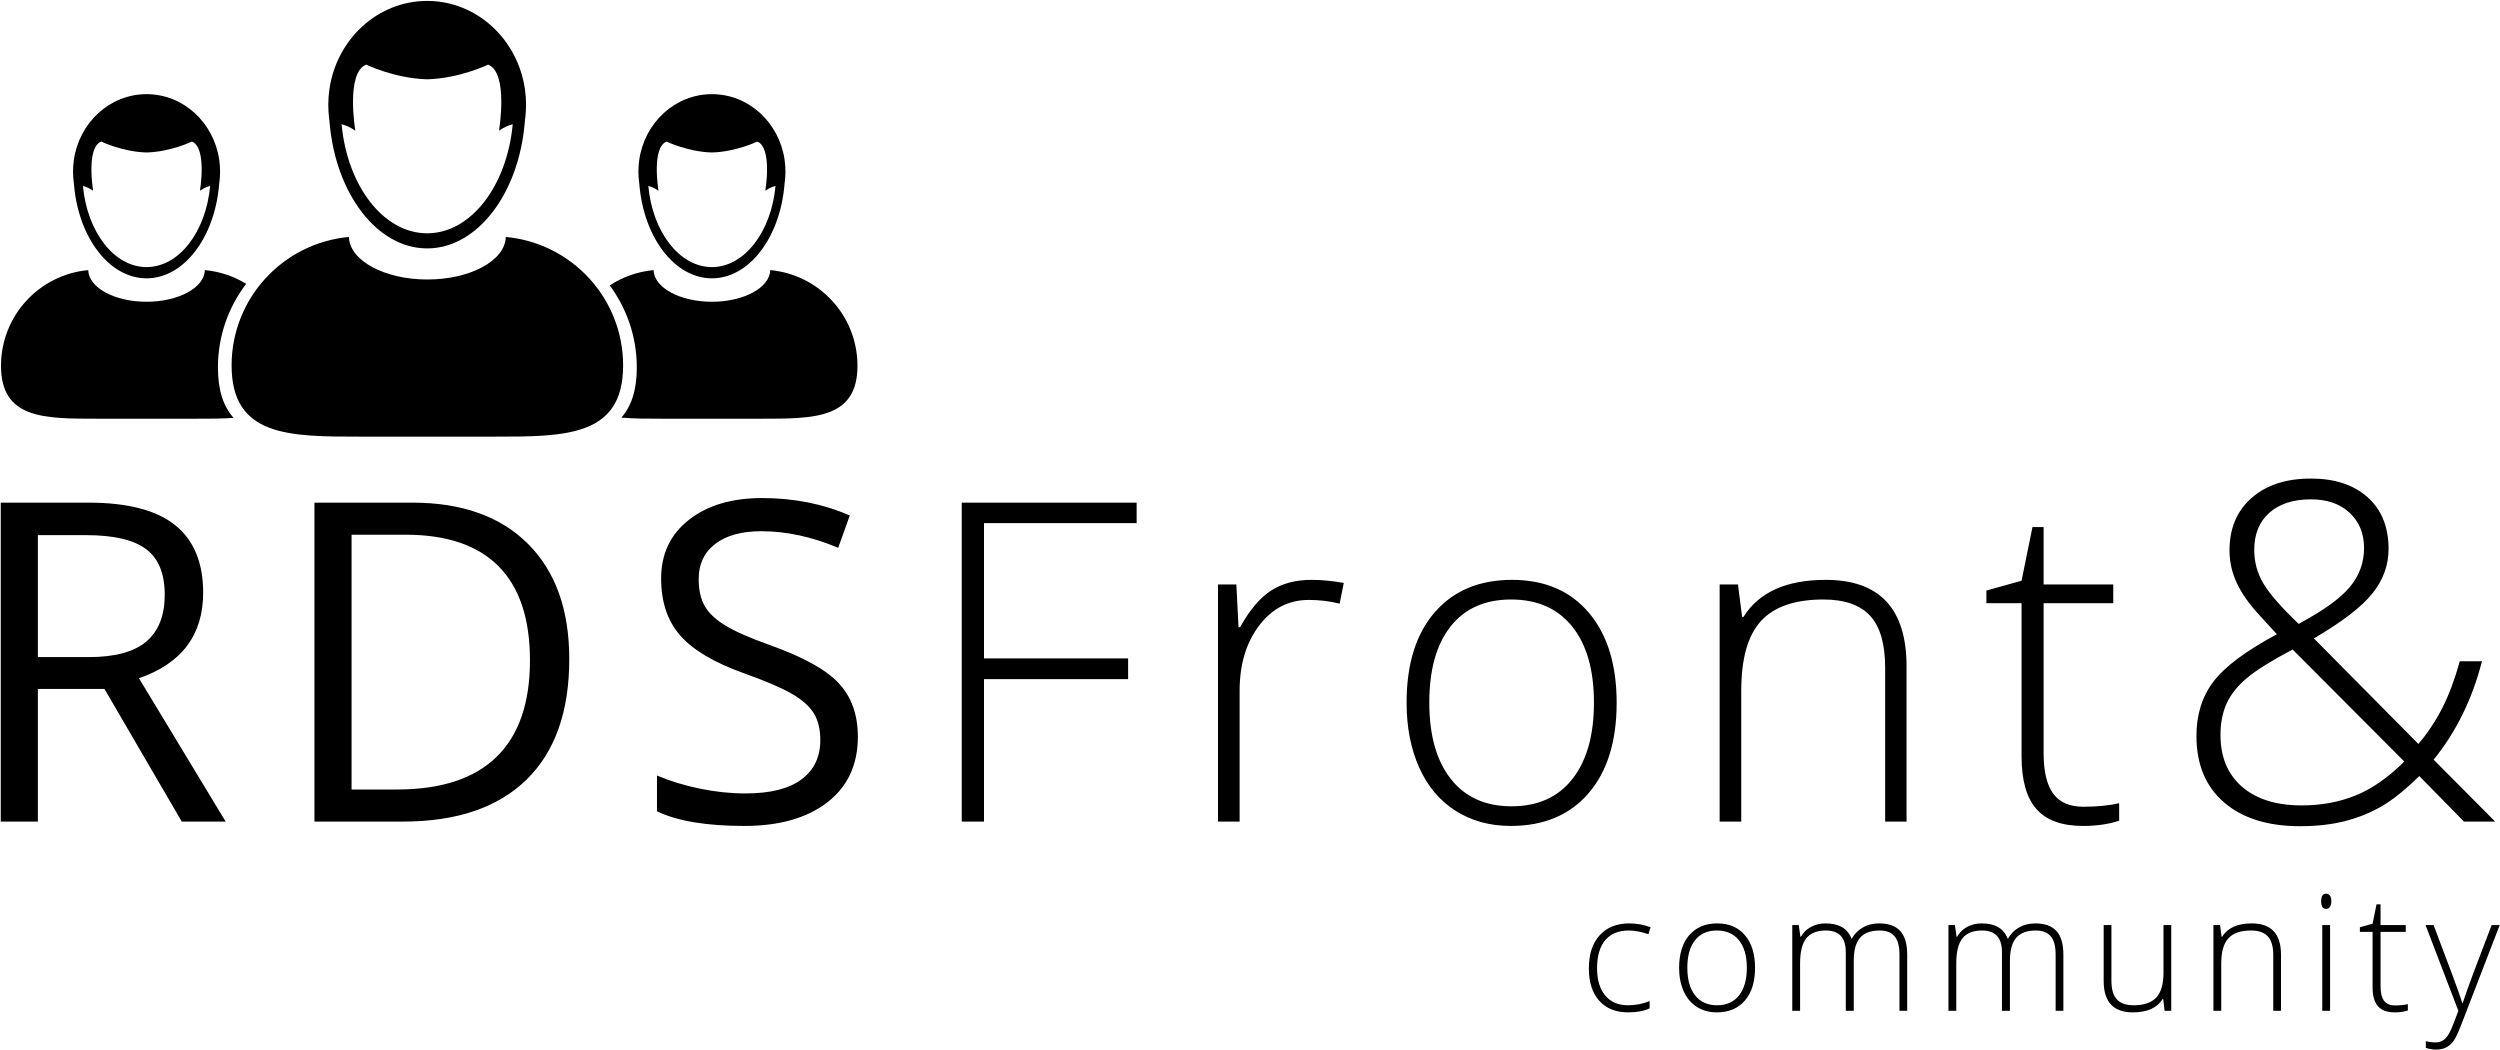
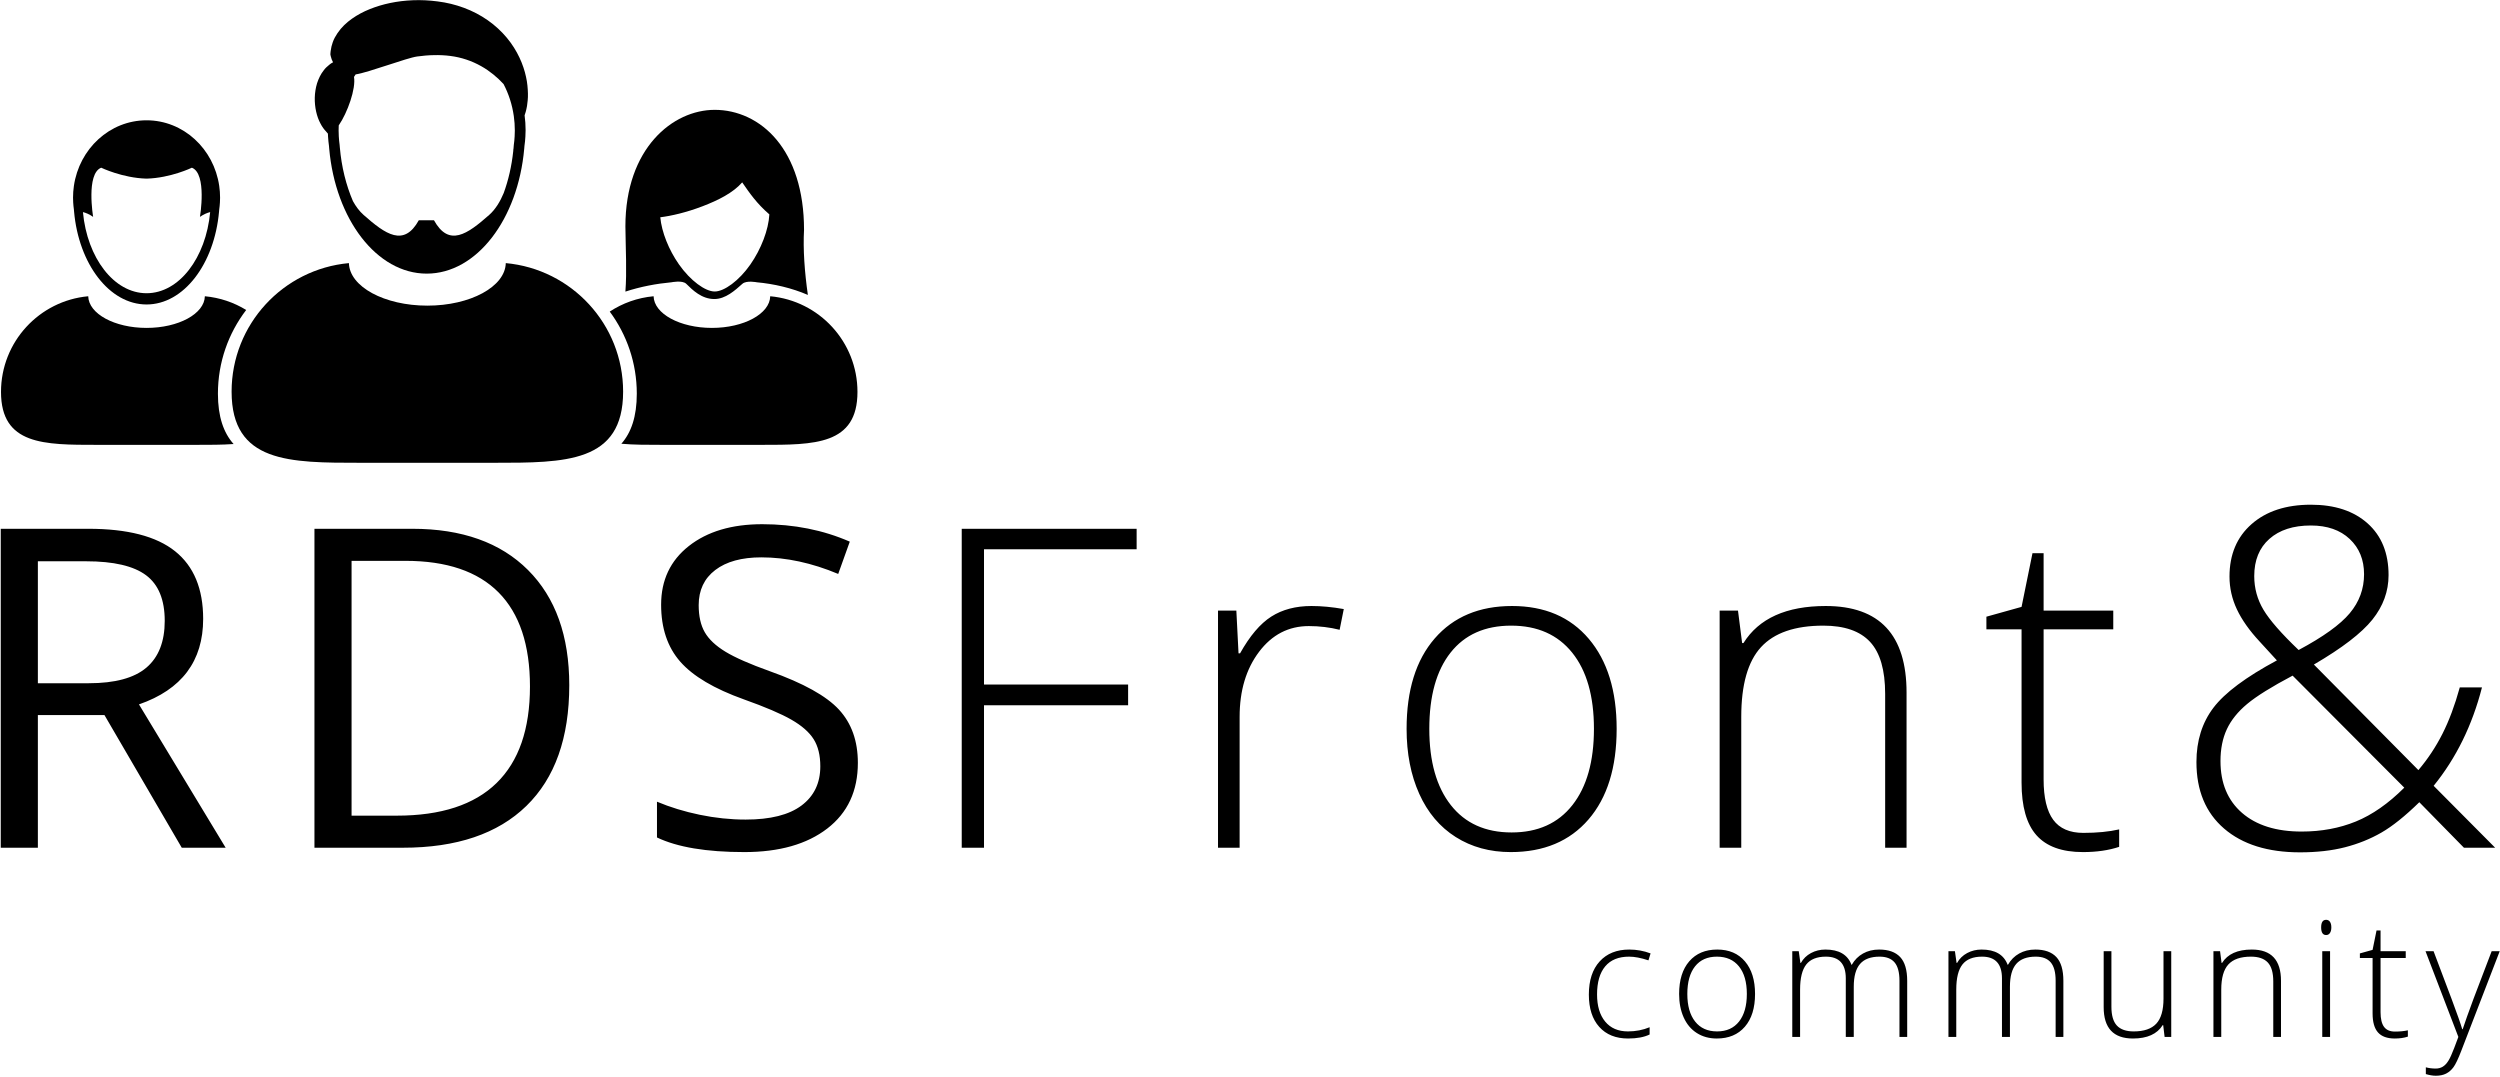
- <svg xmlns="http://www.w3.org/2000/svg" width="1243px" height="522px" viewBox="0 0 1243 522" version="1.1">
+ <svg xmlns="http://www.w3.org/2000/svg" width="1243px" height="535px" viewBox="0 0 1243 535" version="1.1">
  <defs />
  <g id="Page-1" stroke="none" stroke-width="1" fill-rule="evenodd">
-     <g id="Logo-variants" transform="translate(-913, -1801)">
-       <g id="Group-4" transform="translate(749, 901.4591)">
-         <g id="Group-5" transform="translate(164, 900)">
-           <path d="M122.404,140.661 C116.321,136.929 109.338,134.521 101.856,133.837 C101.667,142.547 88.761,149.576 72.867,149.576 C56.967,149.576 44.067,142.547 43.868,133.837 C19.549,136.06 0.501,156.508 0.501,181.403 C0.501,207.79 21.889,207.722 48.267,207.722 L97.466,207.722 C104.095,207.722 110.409,207.726 116.148,207.313 C111.168,201.743 108.351,193.747 108.351,182.271 C108.351,166.629 113.587,152.207 122.404,140.661 Z" id="Combined-Shape" />
-           <path d="M308.941,207.173 C315.134,207.727 322.059,207.722 329.368,207.722 L378.567,207.722 C404.945,207.722 426.333,207.785 426.333,181.403 C426.333,156.508 407.28,136.06 382.956,133.837 C382.768,142.547 369.862,149.576 353.968,149.576 C338.068,149.576 325.167,142.547 324.969,133.837 C316.965,134.569 309.533,137.274 303.162,141.462 C311.616,152.872 316.616,166.989 316.616,182.271 C316.616,193.652 313.845,201.609 308.941,207.173 Z" id="Combined-Shape" />
-           <path d="M173.481,117.357 C173.748,129.061 191.099,138.506 212.483,138.506 C233.861,138.506 251.219,129.061 251.473,117.357 C284.188,120.345 309.814,147.821 309.814,181.274 C309.814,216.724 281.047,216.64 245.57,216.64 L179.397,216.64 C143.92,216.64 115.153,216.731 115.153,181.274 C115.153,147.821 140.772,120.345 173.481,117.357 Z" id="Shape" />
-           <path d="M163.228,51.698 C163.228,52.779 163.273,53.853 163.332,54.921 C163.43,56.483 163.573,58.026 163.794,59.542 C163.834,60.005 163.866,60.467 163.912,60.929 C167.013,95.97 187.537,123.049 212.395,123.049 C237.252,123.049 257.776,95.97 260.871,60.929 C260.916,60.467 260.955,60.005 260.988,59.542 C261.216,58.026 261.359,56.483 261.451,54.921 C261.509,53.853 261.555,52.779 261.555,51.698 C261.555,49.036 261.359,46.406 260.988,43.855 C257.398,19.027 237.011,0 212.395,0 C187.778,0 167.385,19.027 163.794,43.855 C163.423,46.413 163.228,49.036 163.228,51.698 Z M169.847,61.326 C171.757,61.801 174.109,62.739 176.669,64.522 C176.669,64.522 171.809,35.705 182.064,31.669 C182.064,31.669 196.216,38.536 212.388,38.972 C228.56,38.536 242.705,31.669 242.705,31.669 C252.961,35.705 248.1,64.509 248.1,64.509 C250.667,62.739 253.013,61.801 254.922,61.326 C252.094,91.934 234.144,115.537 212.388,115.537 C190.632,115.537 172.669,91.934 169.847,61.326 Z" id="Shape" />
-           <path d="M317.416,84.827 C317.416,85.631 317.45,86.431 317.494,87.225 C317.567,88.388 317.673,89.536 317.838,90.664 C317.867,91.008 317.891,91.352 317.925,91.696 C320.231,117.773 335.491,137.925 353.972,137.925 C372.454,137.925 387.714,117.773 390.015,91.696 C390.049,91.352 390.078,91.008 390.102,90.664 C390.272,89.536 390.378,88.388 390.446,87.225 C390.49,86.431 390.523,85.631 390.523,84.827 C390.523,82.846 390.378,80.889 390.102,78.99 C387.433,60.514 372.275,46.354 353.972,46.354 C335.67,46.354 320.507,60.514 317.838,78.99 C317.562,80.894 317.416,82.846 317.416,84.827 Z M322.338,91.992 C323.758,92.345 325.507,93.043 327.41,94.37 C327.41,94.37 323.797,72.925 331.422,69.921 C331.422,69.921 341.944,75.032 353.968,75.357 C365.991,75.032 376.509,69.921 376.509,69.921 C384.134,72.925 380.52,94.361 380.52,94.361 C382.428,93.043 384.172,92.345 385.592,91.992 C383.489,114.77 370.143,132.335 353.968,132.335 C337.792,132.335 324.436,114.77 322.338,91.992 Z" id="Shape" />
-           <path d="M36.315,84.827 C36.315,85.631 36.349,86.431 36.393,87.225 C36.466,88.388 36.572,89.536 36.737,90.664 C36.766,91.008 36.79,91.352 36.824,91.696 C39.13,117.773 54.39,137.925 72.871,137.925 C91.353,137.925 106.613,117.773 108.914,91.696 C108.948,91.352 108.977,91.008 109.001,90.664 C109.171,89.536 109.277,88.388 109.345,87.225 C109.389,86.431 109.422,85.631 109.422,84.827 C109.422,82.846 109.277,80.889 109.001,78.99 C106.332,60.514 91.174,46.354 72.871,46.354 C54.569,46.354 39.406,60.514 36.737,78.99 C36.461,80.894 36.315,82.846 36.315,84.827 Z M41.237,91.992 C42.657,92.345 44.406,93.043 46.309,94.37 C46.309,94.37 42.696,72.925 50.321,69.921 C50.321,69.921 60.843,75.032 72.867,75.357 C84.89,75.032 95.408,69.921 95.408,69.921 C103.033,72.925 99.419,94.361 99.419,94.361 C101.327,93.043 103.071,92.345 104.491,91.992 C102.388,114.77 89.042,132.335 72.867,132.335 C56.691,132.335 43.335,114.77 41.237,91.992 Z" id="Shape" />
-           <path d="M18.827,342.081 L18.827,408.028 L0.37,408.028 L0.37,249.451 L43.906,249.451 C63.375,249.451 77.76,253.175 87.061,260.623 C96.361,268.071 101.012,279.279 101.012,294.247 C101.012,315.217 90.372,329.39 69.093,336.766 L112.194,408.028 L90.372,408.028 L51.939,342.081 L18.827,342.081 Z M18.827,326.245 L44.123,326.245 C57.151,326.245 66.704,323.66 72.784,318.489 C78.864,313.319 81.904,305.564 81.904,295.223 C81.904,284.738 78.81,277.182 72.621,272.554 C66.433,267.926 56.499,265.612 42.82,265.612 L18.827,265.612 L18.827,326.245 Z M283.041,327.221 C283.041,353.397 275.93,373.409 261.708,387.257 C247.486,401.104 227.021,408.028 200.314,408.028 L156.344,408.028 L156.344,249.451 L204.982,249.451 C229.663,249.451 248.843,256.284 262.522,269.951 C276.202,283.618 283.041,302.707 283.041,327.221 Z M263.499,327.872 C263.499,307.191 258.306,291.608 247.92,281.123 C237.534,270.638 222.1,265.395 201.617,265.395 L174.801,265.395 L174.801,392.083 L197.274,392.083 C219.277,392.083 235.815,386.678 246.889,375.868 C257.963,365.057 263.499,349.059 263.499,327.872 Z M426.53,365.835 C426.53,379.791 421.464,390.673 411.331,398.483 C401.198,406.293 387.446,410.197 370.076,410.197 C351.257,410.197 336.782,407.775 326.649,402.93 L326.649,385.142 C333.163,387.889 340.256,390.059 347.928,391.65 C355.6,393.24 363.2,394.036 370.727,394.036 C383.031,394.036 392.296,391.704 398.52,387.04 C404.745,382.376 407.857,375.886 407.857,367.57 C407.857,362.075 406.753,357.573 404.546,354.066 C402.338,350.559 398.647,347.323 393.472,344.358 C388.297,341.394 380.426,338.031 369.859,334.271 C355.093,328.992 344.544,322.738 338.211,315.507 C331.878,308.275 328.712,298.839 328.712,287.197 C328.712,274.976 333.308,265.251 342.5,258.02 C351.692,250.789 363.851,247.173 378.978,247.173 C394.757,247.173 409.268,250.065 422.513,255.85 L416.759,271.903 C403.659,266.408 390.92,263.66 378.544,263.66 C368.773,263.66 361.137,265.757 355.636,269.951 C350.136,274.145 347.385,279.966 347.385,287.414 C347.385,292.91 348.399,297.411 350.425,300.918 C352.452,304.425 355.871,307.643 360.685,310.571 C365.498,313.5 372.862,316.736 382.778,320.279 C399.425,326.209 410.879,332.572 417.139,339.369 C423.4,346.166 426.53,354.988 426.53,365.835 Z M489.246,408.028 L478.172,408.028 L478.172,249.451 L565.134,249.451 L565.134,259.647 L489.246,259.647 L489.246,326.895 L560.899,326.895 L560.899,337.2 L489.246,337.2 L489.246,408.028 Z M652.059,287.848 C657.053,287.848 662.409,288.354 668.127,289.366 L666.064,299.671 C661.143,298.441 656.04,297.827 650.756,297.827 C640.696,297.827 632.445,302.093 626.003,310.626 C619.562,319.158 616.341,329.932 616.341,342.948 L616.341,408.028 L605.593,408.028 L605.593,290.126 L614.712,290.126 L615.798,311.385 L616.558,311.385 C621.407,302.708 626.582,296.615 632.083,293.108 C637.584,289.601 644.242,287.848 652.059,287.848 Z M803.799,348.914 C803.799,368.149 799.131,383.171 789.794,393.982 C780.457,404.792 767.574,410.197 751.144,410.197 C740.794,410.197 731.675,407.703 723.785,402.713 C715.896,397.724 709.853,390.565 705.655,381.237 C701.457,371.909 699.358,361.135 699.358,348.914 C699.358,329.679 704.026,314.693 713.363,303.955 C722.7,293.217 735.511,287.848 751.796,287.848 C768.008,287.848 780.729,293.289 789.957,304.172 C799.185,315.055 803.799,329.969 803.799,348.914 Z M710.649,348.914 C710.649,365.112 714.213,377.748 721.343,386.823 C728.472,395.898 738.55,400.435 751.578,400.435 C764.607,400.435 774.685,395.898 781.814,386.823 C788.943,377.748 792.508,365.112 792.508,348.914 C792.508,332.644 788.907,320.026 781.706,311.059 C774.504,302.093 764.389,297.61 751.361,297.61 C738.333,297.61 728.291,302.075 721.234,311.005 C714.177,319.936 710.649,332.572 710.649,348.914 Z M937.3,408.028 L937.3,331.56 C937.3,319.701 934.803,311.078 929.809,305.69 C924.814,300.303 917.07,297.61 906.575,297.61 C892.462,297.61 882.13,301.171 875.58,308.294 C869.029,315.416 865.754,326.968 865.754,342.948 L865.754,408.028 L855.006,408.028 L855.006,290.126 L864.126,290.126 L866.189,306.287 L866.84,306.287 C874.512,293.994 888.155,287.848 907.77,287.848 C934.549,287.848 947.939,302.201 947.939,330.909 L947.939,408.028 L937.3,408.028 Z M1035.842,400.652 C1042.645,400.652 1048.58,400.074 1053.647,398.917 L1053.647,407.594 C1048.436,409.33 1042.428,410.197 1035.625,410.197 C1025.202,410.197 1017.512,407.413 1012.554,401.845 C1007.596,396.277 1005.118,387.528 1005.118,375.597 L1005.118,299.454 L987.638,299.454 L987.638,293.163 L1005.118,288.282 L1010.546,261.599 L1016.083,261.599 L1016.083,290.126 L1050.715,290.126 L1050.715,299.454 L1016.083,299.454 L1016.083,374.078 C1016.083,383.117 1017.675,389.806 1020.86,394.144 C1024.044,398.483 1029.038,400.652 1035.842,400.652 Z M1092.069,365.42 C1092.069,354.854 1094.885,345.858 1100.518,338.431 C1106.15,331.004 1116.669,323.157 1132.072,314.888 L1123.451,305.47 C1118.393,300.034 1114.638,294.713 1112.185,289.507 C1109.733,284.3 1108.507,278.864 1108.507,273.198 C1108.507,262.25 1112.166,253.56 1119.485,247.128 C1126.804,240.697 1136.632,237.481 1148.97,237.481 C1160.849,237.481 1170.256,240.582 1177.191,246.784 C1184.127,252.986 1187.594,261.561 1187.594,272.509 C1187.594,280.549 1184.912,287.918 1179.548,294.617 C1174.183,301.317 1164.489,308.763 1150.465,316.955 L1202.423,369.44 C1207.098,363.927 1211.083,357.917 1214.378,351.409 C1217.674,344.901 1220.548,337.206 1223,328.325 L1234.035,328.325 C1229.207,347.16 1221.199,363.468 1210.01,377.249 L1240.588,408.028 L1225.069,408.028 L1202.883,385.403 C1195.833,392.294 1189.549,397.328 1184.031,400.506 C1178.513,403.683 1172.478,406.114 1165.926,407.798 C1159.374,409.483 1151.921,410.325 1143.568,410.325 C1127.551,410.325 1114.964,406.382 1105.806,398.496 C1096.648,390.61 1092.069,379.584 1092.069,365.42 Z M1144.372,399.989 C1154.182,399.989 1163.167,398.323 1171.329,394.993 C1179.49,391.662 1187.518,386.054 1195.411,378.168 L1139.889,322.468 C1129.467,327.98 1121.937,332.67 1117.301,336.536 C1112.664,340.403 1109.292,344.595 1107.185,349.112 C1105.078,353.629 1104.024,358.912 1104.024,364.961 C1104.024,375.909 1107.587,384.484 1114.714,390.686 C1121.842,396.888 1131.727,399.989 1144.372,399.989 Z M1120.807,272.969 C1120.807,279.017 1122.34,284.607 1125.405,289.736 C1128.47,294.866 1134.295,301.527 1142.878,309.72 C1155.063,303.212 1163.531,297.125 1168.282,291.459 C1173.034,285.793 1175.409,279.324 1175.409,272.05 C1175.409,264.853 1173.034,259.015 1168.282,254.536 C1163.531,250.057 1157.094,247.817 1148.97,247.817 C1140.234,247.817 1133.356,250.038 1128.336,254.479 C1123.317,258.919 1120.807,265.083 1120.807,272.969 Z" id="RDSFront&amp;" />
-           <g id="Group-3" transform="translate(0.37037, 133.0813)" />
-           <path d="M809.481,502.889 C803.385,502.889 798.61,500.968 795.157,497.125 C791.703,493.282 789.977,487.923 789.977,481.048 C789.977,473.99 791.769,468.493 795.353,464.559 C798.937,460.625 803.843,458.657 810.069,458.657 C813.758,458.657 817.29,459.298 820.665,460.579 L819.605,464.03 C815.917,462.801 812.712,462.187 809.991,462.187 C804.758,462.187 800.795,463.801 798.1,467.029 C795.405,470.258 794.058,474.905 794.058,480.969 C794.058,486.721 795.405,491.224 798.1,494.478 C800.795,497.733 804.562,499.36 809.402,499.36 C813.274,499.36 816.872,498.667 820.194,497.282 L820.194,500.89 C817.473,502.223 813.902,502.889 809.481,502.889 Z M872.61,480.734 C872.61,487.688 870.923,493.119 867.548,497.027 C864.173,500.935 859.516,502.889 853.577,502.889 C849.836,502.889 846.54,501.987 843.688,500.184 C840.836,498.38 838.652,495.792 837.134,492.42 C835.617,489.047 834.858,485.152 834.858,480.734 C834.858,473.78 836.546,468.363 839.92,464.48 C843.295,460.598 847.926,458.657 853.813,458.657 C859.673,458.657 864.271,460.625 867.607,464.559 C870.942,468.493 872.61,473.885 872.61,480.734 Z M838.939,480.734 C838.939,486.59 840.228,491.158 842.805,494.439 C845.382,497.72 849.025,499.36 853.734,499.36 C858.443,499.36 862.086,497.72 864.663,494.439 C867.24,491.158 868.529,486.59 868.529,480.734 C868.529,474.852 867.227,470.291 864.624,467.049 C862.021,463.807 858.365,462.187 853.656,462.187 C848.946,462.187 845.316,463.801 842.766,467.029 C840.215,470.258 838.939,474.826 838.939,480.734 Z M944.412,502.105 L944.412,474.146 C944.412,469.99 943.601,466.957 941.979,465.049 C940.357,463.141 937.872,462.187 934.523,462.187 C930.154,462.187 926.923,463.389 924.83,465.794 C922.737,468.199 921.69,471.977 921.69,477.127 L921.69,502.105 L917.727,502.105 L917.727,472.97 C917.727,465.781 914.431,462.187 907.838,462.187 C903.364,462.187 900.107,463.487 898.066,466.088 C896.025,468.689 895.005,472.852 895.005,478.577 L895.005,502.105 L891.12,502.105 L891.12,459.481 L894.338,459.481 L895.162,465.324 L895.397,465.324 C896.575,463.206 898.249,461.566 900.421,460.402 C902.592,459.239 904.986,458.657 907.602,458.657 C914.326,458.657 918.643,461.18 920.552,466.225 L920.709,466.225 C922.096,463.794 923.96,461.925 926.302,460.618 C928.643,459.311 931.305,458.657 934.288,458.657 C938.945,458.657 942.437,459.899 944.766,462.383 C947.094,464.866 948.258,468.813 948.258,474.225 L948.258,502.105 L944.412,502.105 Z M1022.062,502.105 L1022.062,474.146 C1022.062,469.99 1021.251,466.957 1019.629,465.049 C1018.007,463.141 1015.521,462.187 1012.173,462.187 C1007.803,462.187 1004.572,463.389 1002.479,465.794 C1000.386,468.199 999.34,471.977 999.34,477.127 L999.34,502.105 L995.376,502.105 L995.376,472.97 C995.376,465.781 992.08,462.187 985.487,462.187 C981.013,462.187 977.756,463.487 975.716,466.088 C973.675,468.689 972.655,472.852 972.655,478.577 L972.655,502.105 L968.769,502.105 L968.769,459.481 L971.987,459.481 L972.811,465.324 L973.047,465.324 C974.224,463.206 975.899,461.566 978.07,460.402 C980.242,459.239 982.635,458.657 985.252,458.657 C991.975,458.657 996.292,461.18 998.202,466.225 L998.359,466.225 C999.746,463.794 1001.61,461.925 1003.951,460.618 C1006.293,459.311 1008.955,458.657 1011.937,458.657 C1016.594,458.657 1020.087,459.899 1022.415,462.383 C1024.744,464.866 1025.908,468.813 1025.908,474.225 L1025.908,502.105 L1022.062,502.105 Z M1049.794,459.481 L1049.794,487.087 C1049.794,491.374 1050.696,494.491 1052.502,496.439 C1054.307,498.386 1057.106,499.36 1060.9,499.36 C1065.975,499.36 1069.71,498.079 1072.104,495.517 C1074.498,492.955 1075.694,488.786 1075.694,483.009 L1075.694,459.481 L1079.54,459.481 L1079.54,502.105 L1076.244,502.105 L1075.537,496.223 L1075.302,496.223 C1072.529,500.667 1067.597,502.889 1060.507,502.889 C1050.801,502.889 1045.948,497.7 1045.948,487.322 L1045.948,459.481 L1049.794,459.481 Z M1130.269,502.105 L1130.269,474.46 C1130.269,470.173 1129.366,467.055 1127.561,465.108 C1125.756,463.16 1122.957,462.187 1119.163,462.187 C1114.061,462.187 1110.327,463.474 1107.959,466.049 C1105.591,468.624 1104.408,472.8 1104.408,478.577 L1104.408,502.105 L1100.522,502.105 L1100.522,459.481 L1103.819,459.481 L1104.564,465.324 L1104.8,465.324 C1107.573,460.879 1112.505,458.657 1119.595,458.657 C1129.275,458.657 1134.115,463.846 1134.115,474.225 L1134.115,502.105 L1130.269,502.105 Z M1158.511,502.105 L1154.626,502.105 L1154.626,459.481 L1158.511,459.481 L1158.511,502.105 Z M1154.076,447.639 C1154.076,445.129 1154.901,443.874 1156.549,443.874 C1157.36,443.874 1157.994,444.201 1158.452,444.855 C1158.91,445.508 1159.139,446.436 1159.139,447.639 C1159.139,448.815 1158.91,449.743 1158.452,450.423 C1157.994,451.102 1157.36,451.442 1156.549,451.442 C1154.901,451.442 1154.076,450.174 1154.076,447.639 Z M1190.756,499.439 C1193.215,499.439 1195.36,499.23 1197.192,498.811 L1197.192,501.948 C1195.308,502.576 1193.137,502.889 1190.677,502.889 C1186.91,502.889 1184.13,501.883 1182.338,499.87 C1180.546,497.857 1179.65,494.694 1179.65,490.381 L1179.65,462.853 L1173.332,462.853 L1173.332,460.579 L1179.65,458.814 L1181.612,449.168 L1183.614,449.168 L1183.614,459.481 L1196.132,459.481 L1196.132,462.853 L1183.614,462.853 L1183.614,489.832 C1183.614,493.099 1184.189,495.517 1185.34,497.086 C1186.492,498.654 1188.297,499.439 1190.756,499.439 Z M1205.969,459.481 L1209.972,459.481 L1218.998,483.401 C1221.745,490.747 1223.485,495.7 1224.217,498.262 L1224.453,498.262 C1225.552,494.89 1227.344,489.858 1229.829,483.165 L1238.855,459.481 L1242.858,459.481 L1223.747,509.007 C1222.203,513.032 1220.908,515.751 1219.861,517.163 C1218.815,518.574 1217.592,519.633 1216.192,520.339 C1214.792,521.045 1213.099,521.398 1211.11,521.398 C1209.619,521.398 1207.958,521.123 1206.126,520.574 L1206.126,517.202 C1207.644,517.62 1209.279,517.829 1211.032,517.829 C1212.366,517.829 1213.543,517.516 1214.564,516.888 C1215.584,516.261 1216.506,515.287 1217.33,513.967 C1218.154,512.647 1219.109,510.555 1220.195,507.693 C1221.281,504.83 1221.981,502.968 1222.295,502.105 L1205.969,459.481 Z" id="community" />
+     <g id="Logo-variants" transform="translate(-276, -189)">
+       <g id="original" transform="translate(276, 188)">
+         <g id="header" transform="translate(0, 251.4591)">
+           <path d="M809.481,265.889 C803.385,265.889 798.61,263.968 795.157,260.125 C791.703,256.282 789.977,250.923 789.977,244.048 C789.977,236.99 791.769,231.493 795.353,227.559 C798.937,223.625 803.843,221.657 810.069,221.657 C813.758,221.657 817.29,222.298 820.665,223.579 L819.605,227.03 C815.917,225.801 812.712,225.187 809.991,225.187 C804.758,225.187 800.795,226.801 798.1,230.029 C795.405,233.258 794.058,237.905 794.058,243.969 C794.058,249.721 795.405,254.224 798.1,257.478 C800.795,260.733 804.562,262.36 809.402,262.36 C813.274,262.36 816.872,261.667 820.194,260.282 L820.194,263.89 C817.473,265.223 813.902,265.889 809.481,265.889 Z M872.61,243.734 C872.61,250.688 870.923,256.119 867.548,260.027 C864.173,263.935 859.516,265.889 853.577,265.889 C849.836,265.889 846.54,264.987 843.688,263.184 C840.836,261.38 838.652,258.792 837.134,255.42 C835.617,252.047 834.858,248.152 834.858,243.734 C834.858,236.78 836.546,231.363 839.92,227.48 C843.295,223.598 847.926,221.657 853.813,221.657 C859.673,221.657 864.271,223.625 867.607,227.559 C870.942,231.493 872.61,236.885 872.61,243.734 Z M838.939,243.734 C838.939,249.59 840.228,254.158 842.805,257.439 C845.382,260.72 849.025,262.36 853.734,262.36 C858.443,262.36 862.086,260.72 864.663,257.439 C867.24,254.158 868.529,249.59 868.529,243.734 C868.529,237.852 867.227,233.291 864.624,230.049 C862.021,226.807 858.365,225.187 853.656,225.187 C848.946,225.187 845.316,226.801 842.766,230.029 C840.215,233.258 838.939,237.826 838.939,243.734 Z M944.412,265.105 L944.412,237.146 C944.412,232.99 943.601,229.957 941.979,228.049 C940.357,226.141 937.872,225.187 934.523,225.187 C930.154,225.187 926.923,226.389 924.83,228.794 C922.737,231.199 921.69,234.977 921.69,240.127 L921.69,265.105 L917.727,265.105 L917.727,235.97 C917.727,228.781 914.431,225.187 907.838,225.187 C903.364,225.187 900.107,226.487 898.066,229.088 C896.025,231.689 895.005,235.852 895.005,241.577 L895.005,265.105 L891.12,265.105 L891.12,222.481 L894.338,222.481 L895.162,228.324 L895.397,228.324 C896.575,226.206 898.249,224.566 900.421,223.402 C902.592,222.239 904.986,221.657 907.602,221.657 C914.326,221.657 918.643,224.18 920.552,229.225 L920.709,229.225 C922.096,226.794 923.96,224.925 926.302,223.618 C928.643,222.311 931.305,221.657 934.288,221.657 C938.945,221.657 942.437,222.899 944.766,225.383 C947.094,227.866 948.258,231.813 948.258,237.225 L948.258,265.105 L944.412,265.105 Z M1022.062,265.105 L1022.062,237.146 C1022.062,232.99 1021.251,229.957 1019.629,228.049 C1018.007,226.141 1015.521,225.187 1012.173,225.187 C1007.803,225.187 1004.572,226.389 1002.479,228.794 C1000.386,231.199 999.34,234.977 999.34,240.127 L999.34,265.105 L995.376,265.105 L995.376,235.97 C995.376,228.781 992.08,225.187 985.487,225.187 C981.013,225.187 977.756,226.487 975.716,229.088 C973.675,231.689 972.655,235.852 972.655,241.577 L972.655,265.105 L968.769,265.105 L968.769,222.481 L971.987,222.481 L972.811,228.324 L973.047,228.324 C974.224,226.206 975.899,224.566 978.07,223.402 C980.242,222.239 982.635,221.657 985.252,221.657 C991.975,221.657 996.292,224.18 998.202,229.225 L998.359,229.225 C999.746,226.794 1001.61,224.925 1003.951,223.618 C1006.293,222.311 1008.955,221.657 1011.937,221.657 C1016.594,221.657 1020.087,222.899 1022.415,225.383 C1024.744,227.866 1025.908,231.813 1025.908,237.225 L1025.908,265.105 L1022.062,265.105 Z M1049.794,222.481 L1049.794,250.087 C1049.794,254.374 1050.696,257.491 1052.502,259.439 C1054.307,261.386 1057.106,262.36 1060.9,262.36 C1065.975,262.36 1069.71,261.079 1072.104,258.517 C1074.498,255.955 1075.694,251.786 1075.694,246.009 L1075.694,222.481 L1079.54,222.481 L1079.54,265.105 L1076.244,265.105 L1075.537,259.223 L1075.302,259.223 C1072.529,263.667 1067.597,265.889 1060.507,265.889 C1050.801,265.889 1045.948,260.7 1045.948,250.322 L1045.948,222.481 L1049.794,222.481 Z M1130.269,265.105 L1130.269,237.46 C1130.269,233.173 1129.366,230.055 1127.561,228.108 C1125.756,226.16 1122.957,225.187 1119.163,225.187 C1114.061,225.187 1110.327,226.474 1107.959,229.049 C1105.591,231.624 1104.408,235.8 1104.408,241.577 L1104.408,265.105 L1100.522,265.105 L1100.522,222.481 L1103.819,222.481 L1104.564,228.324 L1104.8,228.324 C1107.573,223.879 1112.505,221.657 1119.595,221.657 C1129.275,221.657 1134.115,226.846 1134.115,237.225 L1134.115,265.105 L1130.269,265.105 Z M1158.511,265.105 L1154.626,265.105 L1154.626,222.481 L1158.511,222.481 L1158.511,265.105 Z M1154.076,210.639 C1154.076,208.129 1154.901,206.874 1156.549,206.874 C1157.36,206.874 1157.994,207.201 1158.452,207.855 C1158.91,208.508 1159.139,209.436 1159.139,210.639 C1159.139,211.815 1158.91,212.743 1158.452,213.423 C1157.994,214.102 1157.36,214.442 1156.549,214.442 C1154.901,214.442 1154.076,213.174 1154.076,210.639 Z M1190.756,262.439 C1193.215,262.439 1195.36,262.23 1197.192,261.811 L1197.192,264.948 C1195.308,265.576 1193.137,265.889 1190.677,265.889 C1186.91,265.889 1184.13,264.883 1182.338,262.87 C1180.546,260.857 1179.65,257.694 1179.65,253.381 L1179.65,225.853 L1173.332,225.853 L1173.332,223.579 L1179.65,221.814 L1181.612,212.168 L1183.614,212.168 L1183.614,222.481 L1196.132,222.481 L1196.132,225.853 L1183.614,225.853 L1183.614,252.832 C1183.614,256.099 1184.189,258.517 1185.34,260.086 C1186.492,261.654 1188.297,262.439 1190.756,262.439 Z M1205.969,222.481 L1209.972,222.481 L1218.998,246.401 C1221.745,253.747 1223.485,258.7 1224.217,261.262 L1224.453,261.262 C1225.552,257.89 1227.344,252.858 1229.829,246.165 L1238.855,222.481 L1242.858,222.481 L1223.747,272.007 C1222.203,276.032 1220.908,278.751 1219.861,280.163 C1218.815,281.574 1217.592,282.633 1216.192,283.339 C1214.792,284.045 1213.099,284.398 1211.11,284.398 C1209.619,284.398 1207.958,284.123 1206.126,283.574 L1206.126,280.202 C1207.644,280.62 1209.279,280.829 1211.032,280.829 C1212.366,280.829 1213.543,280.516 1214.564,279.888 C1215.584,279.261 1216.506,278.287 1217.33,276.967 C1218.154,275.647 1219.109,273.555 1220.195,270.693 C1221.281,267.83 1221.981,265.968 1222.295,265.105 L1205.969,222.481 Z" id="community" />
+           <path d="M18.827,105.081 L18.827,171.028 L0.37,171.028 L0.37,12.451 L43.906,12.451 C63.375,12.451 77.76,16.175 87.061,23.623 C96.361,31.071 101.012,42.279 101.012,57.247 C101.012,78.217 90.372,92.39 69.093,99.766 L112.194,171.028 L90.372,171.028 L51.939,105.081 L18.827,105.081 Z M18.827,89.245 L44.123,89.245 C57.151,89.245 66.704,86.66 72.784,81.489 C78.864,76.319 81.904,68.564 81.904,58.223 C81.904,47.738 78.81,40.182 72.621,35.554 C66.433,30.926 56.499,28.612 42.82,28.612 L18.827,28.612 L18.827,89.245 Z M283.041,90.221 C283.041,116.397 275.93,136.409 261.708,150.257 C247.486,164.104 227.021,171.028 200.314,171.028 L156.344,171.028 L156.344,12.451 L204.982,12.451 C229.663,12.451 248.843,19.284 262.522,32.951 C276.202,46.618 283.041,65.707 283.041,90.221 Z M263.499,90.872 C263.499,70.191 258.306,54.608 247.92,44.123 C237.534,33.638 222.1,28.395 201.617,28.395 L174.801,28.395 L174.801,155.083 L197.274,155.083 C219.277,155.083 235.815,149.678 246.889,138.868 C257.963,128.057 263.499,112.059 263.499,90.872 Z M426.53,128.835 C426.53,142.791 421.464,153.673 411.331,161.483 C401.198,169.293 387.446,173.197 370.076,173.197 C351.257,173.197 336.782,170.775 326.649,165.93 L326.649,148.142 C333.163,150.889 340.256,153.059 347.928,154.65 C355.6,156.24 363.2,157.036 370.727,157.036 C383.031,157.036 392.296,154.704 398.52,150.04 C404.745,145.376 407.857,138.886 407.857,130.57 C407.857,125.075 406.753,120.573 404.546,117.066 C402.338,113.559 398.647,110.323 393.472,107.358 C388.297,104.394 380.426,101.031 369.859,97.271 C355.093,91.992 344.544,85.738 338.211,78.507 C331.878,71.275 328.712,61.839 328.712,50.197 C328.712,37.976 333.308,28.251 342.5,21.02 C351.692,13.789 363.851,10.173 378.978,10.173 C394.757,10.173 409.268,13.065 422.513,18.85 L416.759,34.903 C403.659,29.408 390.92,26.66 378.544,26.66 C368.773,26.66 361.137,28.757 355.636,32.951 C350.136,37.145 347.385,42.966 347.385,50.414 C347.385,55.91 348.399,60.411 350.425,63.918 C352.452,67.425 355.871,70.643 360.685,73.571 C365.498,76.5 372.862,79.736 382.778,83.279 C399.425,89.209 410.879,95.572 417.139,102.369 C423.4,109.166 426.53,117.988 426.53,128.835 Z M489.246,171.028 L478.172,171.028 L478.172,12.451 L565.134,12.451 L565.134,22.647 L489.246,22.647 L489.246,89.895 L560.899,89.895 L560.899,100.2 L489.246,100.2 L489.246,171.028 Z M652.059,50.848 C657.053,50.848 662.409,51.354 668.127,52.366 L666.064,62.671 C661.143,61.441 656.04,60.827 650.756,60.827 C640.696,60.827 632.445,65.093 626.003,73.626 C619.562,82.158 616.341,92.932 616.341,105.948 L616.341,171.028 L605.593,171.028 L605.593,53.126 L614.712,53.126 L615.798,74.385 L616.558,74.385 C621.407,65.708 626.582,59.615 632.083,56.108 C637.584,52.601 644.242,50.848 652.059,50.848 Z M803.799,111.914 C803.799,131.149 799.131,146.171 789.794,156.982 C780.457,167.792 767.574,173.197 751.144,173.197 C740.794,173.197 731.675,170.703 723.785,165.713 C715.896,160.724 709.853,153.565 705.655,144.237 C701.457,134.909 699.358,124.135 699.358,111.914 C699.358,92.679 704.026,77.693 713.363,66.955 C722.7,56.217 735.511,50.848 751.796,50.848 C768.008,50.848 780.729,56.289 789.957,67.172 C799.185,78.055 803.799,92.969 803.799,111.914 Z M710.649,111.914 C710.649,128.112 714.213,140.748 721.343,149.823 C728.472,158.898 738.55,163.435 751.578,163.435 C764.607,163.435 774.685,158.898 781.814,149.823 C788.943,140.748 792.508,128.112 792.508,111.914 C792.508,95.644 788.907,83.026 781.706,74.059 C774.504,65.093 764.389,60.61 751.361,60.61 C738.333,60.61 728.291,65.075 721.234,74.005 C714.177,82.936 710.649,95.572 710.649,111.914 Z M937.3,171.028 L937.3,94.56 C937.3,82.701 934.803,74.078 929.809,68.69 C924.814,63.303 917.07,60.61 906.575,60.61 C892.462,60.61 882.13,64.171 875.58,71.294 C869.029,78.416 865.754,89.968 865.754,105.948 L865.754,171.028 L855.006,171.028 L855.006,53.126 L864.126,53.126 L866.189,69.287 L866.84,69.287 C874.512,56.994 888.155,50.848 907.77,50.848 C934.549,50.848 947.939,65.201 947.939,93.909 L947.939,171.028 L937.3,171.028 Z M1035.842,163.652 C1042.645,163.652 1048.58,163.074 1053.647,161.917 L1053.647,170.594 C1048.436,172.33 1042.428,173.197 1035.625,173.197 C1025.202,173.197 1017.512,170.413 1012.554,164.845 C1007.596,159.277 1005.118,150.528 1005.118,138.597 L1005.118,62.454 L987.638,62.454 L987.638,56.163 L1005.118,51.282 L1010.546,24.599 L1016.083,24.599 L1016.083,53.126 L1050.715,53.126 L1050.715,62.454 L1016.083,62.454 L1016.083,137.078 C1016.083,146.117 1017.675,152.806 1020.86,157.144 C1024.044,161.483 1029.038,163.652 1035.842,163.652 Z M1092.069,128.42 C1092.069,117.854 1094.885,108.858 1100.518,101.431 C1106.15,94.004 1116.669,86.157 1132.072,77.888 L1123.451,68.47 C1118.393,63.034 1114.638,57.713 1112.185,52.507 C1109.733,47.3 1108.507,41.864 1108.507,36.198 C1108.507,25.25 1112.166,16.56 1119.485,10.128 C1126.804,3.697 1136.632,0.481 1148.97,0.481 C1160.849,0.481 1170.256,3.582 1177.191,9.784 C1184.127,15.986 1187.594,24.561 1187.594,35.509 C1187.594,43.549 1184.912,50.918 1179.548,57.617 C1174.183,64.317 1164.489,71.763 1150.465,79.955 L1202.423,132.44 C1207.098,126.927 1211.083,120.917 1214.378,114.409 C1217.674,107.901 1220.548,100.206 1223,91.325 L1234.035,91.325 C1229.207,110.16 1221.199,126.468 1210.01,140.249 L1240.588,171.028 L1225.069,171.028 L1202.883,148.403 C1195.833,155.294 1189.549,160.328 1184.031,163.506 C1178.513,166.683 1172.478,169.114 1165.926,170.798 C1159.374,172.483 1151.921,173.325 1143.568,173.325 C1127.551,173.325 1114.964,169.382 1105.806,161.496 C1096.648,153.61 1092.069,142.584 1092.069,128.42 Z M1144.372,162.989 C1154.182,162.989 1163.167,161.323 1171.329,157.993 C1179.49,154.662 1187.518,149.054 1195.411,141.168 L1139.889,85.468 C1129.467,90.98 1121.937,95.67 1117.301,99.536 C1112.664,103.403 1109.292,107.595 1107.185,112.112 C1105.078,116.629 1104.024,121.912 1104.024,127.961 C1104.024,138.909 1107.587,147.484 1114.714,153.686 C1121.842,159.888 1131.727,162.989 1144.372,162.989 Z M1120.807,35.969 C1120.807,42.017 1122.34,47.607 1125.405,52.736 C1128.47,57.866 1134.295,64.527 1142.878,72.72 C1155.063,66.212 1163.531,60.125 1168.282,54.459 C1173.034,48.793 1175.409,42.324 1175.409,35.05 C1175.409,27.853 1173.034,22.015 1168.282,17.536 C1163.531,13.057 1157.094,10.817 1148.97,10.817 C1140.234,10.817 1133.356,13.038 1128.336,17.479 C1123.317,21.919 1120.807,28.083 1120.807,35.969 Z" id="RDSFront&amp;" />
+         </g>
+         <g id="person---right" transform="translate(303, 55.45911)">
+           <path d="M5.941,166.173 C12.134,166.727 19.059,166.722 26.368,166.722 L75.567,166.722 C101.945,166.722 123.333,166.785 123.333,140.403 C123.333,115.508 104.28,95.06 79.956,92.837 C79.768,101.547 66.862,108.576 50.968,108.576 C35.068,108.576 22.167,101.547 21.969,92.837 C13.965,93.569 6.533,96.274 0.162,100.462 C8.616,111.872 13.616,125.989 13.616,141.271 C13.616,152.652 10.845,160.609 5.941,166.173 Z" id="Combined-Shape" />
+           <path d="M7.948,90.53 C8.711,80.486 8.077,69.642 7.949,58.098 C7.949,19.265 31.499,0.158 52.357,0.158 L52.357,0.158 C63.599,0.158 74.861,5.078 83.155,15.069 C91.449,25.06 96.766,39.998 96.766,59.802 C96.225,69.497 97.045,80.756 98.672,92.179 C90.729,88.742 81.827,86.673 73.268,85.891 C73.268,85.891 68.135,84.842 66.115,86.651 C62.419,89.96 57.714,94.221 52.186,94.221 C45.848,94.221 41.363,89.768 38.203,86.651 C36.289,84.762 30.859,85.891 30.859,85.891 C23.404,86.572 15.427,88.067 7.948,90.53 Z M66.022,36.211 C69.536,41.313 73.193,46.698 79.526,52.134 C79.128,59.777 75.421,69.419 70.078,77.056 C64.433,85.125 57.078,90.476 52.357,90.476 C47.645,90.476 40.258,85.087 34.583,77.003 C29.539,69.817 25.971,60.928 25.296,53.572 C30.8,52.89 38.247,51.18 46.326,48.086 C53.97,45.159 61.443,41.476 66.022,36.211 L66.022,36.211 Z" id="Combined-Shape" />
+         </g>
+         <g id="person---middle" transform="translate(115, 0.459115)">
+           <path d="M140.292,74.613 C140.316,74.359 140.339,74.104 140.361,73.849 C140.401,73.427 140.436,73.006 140.465,72.584 C140.668,71.2 140.796,69.792 140.877,68.366 C140.93,67.392 140.97,66.412 140.97,65.425 C140.97,62.996 140.796,60.596 140.465,58.267 C139.659,52.554 137.901,47.178 135.371,42.332 C132.301,39.006 128.51,35.824 124.26,33.452 C119.528,30.779 114.348,29.055 108.957,28.365 C106.343,28.016 103.332,27.879 100.944,27.95 C98.011,27.979 95.215,28.25 92.449,28.621 C87.276,29.294 68.169,36.613 61.829,37.536 C61.55,37.946 61.276,38.362 61.008,38.782 C62.02,44.64 57.776,56.571 53.421,62.883 C53.378,63.726 53.357,64.573 53.357,65.425 C53.357,66.412 53.398,67.392 53.45,68.366 C53.537,69.792 53.665,71.2 53.862,72.584 C53.897,73.006 53.926,73.427 53.967,73.849 C54.808,83.583 57.087,92.644 60.476,100.54 C61.924,103.167 63.679,105.553 65.803,107.426 C76.73,117.084 85.813,123.462 93.24,110.041 L96.461,110.041 L97.538,110.041 L100.76,110.041 C108.187,123.462 117.27,117.084 128.197,107.426 C131.375,104.624 133.724,100.677 135.459,96.486 C137.769,90.133 139.392,83.142 140.179,75.736 C140.242,74.97 140.263,74.541 140.263,74.541 C140.263,74.541 140.273,74.565 140.292,74.613 Z M48.033,66.939 C48.052,67.448 48.076,67.955 48.104,68.462 C48.202,70.024 48.345,71.567 48.567,73.083 C48.606,73.546 48.639,74.008 48.684,74.47 C51.786,109.511 72.31,136.59 97.167,136.59 C122.024,136.59 142.548,109.511 145.643,74.47 C145.689,74.008 145.728,73.546 145.76,73.083 C145.989,71.567 146.132,70.024 146.223,68.462 C146.282,67.394 146.327,66.32 146.327,65.239 C146.327,62.752 146.157,60.293 145.831,57.899 C146.114,57.138 146.619,55.581 147.027,53.264 C147.257,51.577 147.568,49.445 147.487,47.005 C147.413,44.58 147.223,41.762 146.537,38.751 C145.247,32.737 142.314,25.714 137.012,19.34 C134.368,16.173 131.179,13.177 127.538,10.633 C123.904,8.082 119.844,5.961 115.616,4.411 C111.311,2.832 107.196,1.823 102.538,1.241 C98.422,0.7 94.243,0.488 90.298,0.659 C82.408,0.978 75.207,2.517 68.847,5.079 C65.67,6.343 62.696,7.941 59.974,9.858 C57.245,11.798 54.742,14.126 52.792,17.037 C51.839,18.424 50.993,19.992 50.463,21.49 C49.918,23.059 49.625,24.208 49.391,25.996 C49.354,26.389 49.321,26.759 49.288,27.104 L49.262,27.597 C49.321,27.887 49.351,28.024 49.373,28.135 C49.417,28.358 49.443,28.469 49.443,28.469 C49.666,29.537 50.077,30.549 50.585,31.509 C50.237,31.691 49.888,31.877 49.555,32.106 C49.132,32.396 49.039,32.496 48.754,32.718 C47.76,33.501 46.67,34.509 46.006,35.444 C45.157,36.478 44.593,37.476 44.011,38.581 C43.429,39.693 43.051,40.765 42.639,41.955 C42.335,43.082 41.979,44.291 41.838,45.47 C41.645,46.657 41.538,47.869 41.508,49.059 C41.393,53.85 42.491,58.582 44.349,61.978 C45.198,63.673 46.247,65.011 47.055,65.838 C47.705,66.455 47.741,66.799 48.033,66.939 Z" id="Combined-Shape" />
+           <path d="M58.481,131.357 C58.748,143.061 76.099,152.506 97.483,152.506 C118.861,152.506 136.219,143.061 136.473,131.357 C169.188,134.345 194.814,161.821 194.814,195.274 C194.814,230.724 166.047,230.64 130.57,230.64 L64.397,230.64 C28.92,230.64 0.153,230.731 0.153,195.274 C0.153,161.821 25.772,134.345 58.481,131.357 Z" id="Shape" />
+         </g>
+         <g id="person---left" transform="translate(0, 60.45911)">
+           <path d="M122.404,94.661 C116.321,90.929 109.338,88.521 101.856,87.837 C101.667,96.547 88.761,103.576 72.867,103.576 C56.967,103.576 44.067,96.547 43.868,87.837 C19.549,90.06 0.501,110.508 0.501,135.403 C0.501,161.79 21.889,161.722 48.267,161.722 L97.466,161.722 C104.095,161.722 110.409,161.726 116.148,161.313 C111.168,155.743 108.351,147.747 108.351,136.271 C108.351,120.629 113.587,106.207 122.404,94.661 Z" id="Combined-Shape" />
+           <path d="M36.315,38.827 C36.315,39.631 36.349,40.431 36.393,41.225 C36.466,42.388 36.572,43.536 36.737,44.664 C36.766,45.008 36.79,45.352 36.824,45.696 C39.13,71.773 54.39,91.925 72.871,91.925 C91.353,91.925 106.613,71.773 108.914,45.696 C108.948,45.352 108.977,45.008 109.001,44.664 C109.171,43.536 109.277,42.388 109.345,41.225 C109.389,40.431 109.422,39.631 109.422,38.827 C109.422,36.846 109.277,34.889 109.001,32.99 C106.332,14.514 91.174,0.354 72.871,0.354 C54.569,0.354 39.406,14.514 36.737,32.99 C36.461,34.894 36.315,36.846 36.315,38.827 Z M41.237,45.992 C42.657,46.345 44.406,47.043 46.309,48.37 C46.309,48.37 42.696,26.925 50.321,23.921 C50.321,23.921 60.843,29.032 72.867,29.357 C84.89,29.032 95.408,23.921 95.408,23.921 C103.033,26.925 99.419,48.361 99.419,48.361 C101.327,47.043 103.071,46.345 104.491,45.992 C102.388,68.77 89.042,86.335 72.867,86.335 C56.691,86.335 43.335,68.77 41.237,45.992 Z" id="Shape" />
        </g>
      </g>
    </g>
  </g>
</svg>
